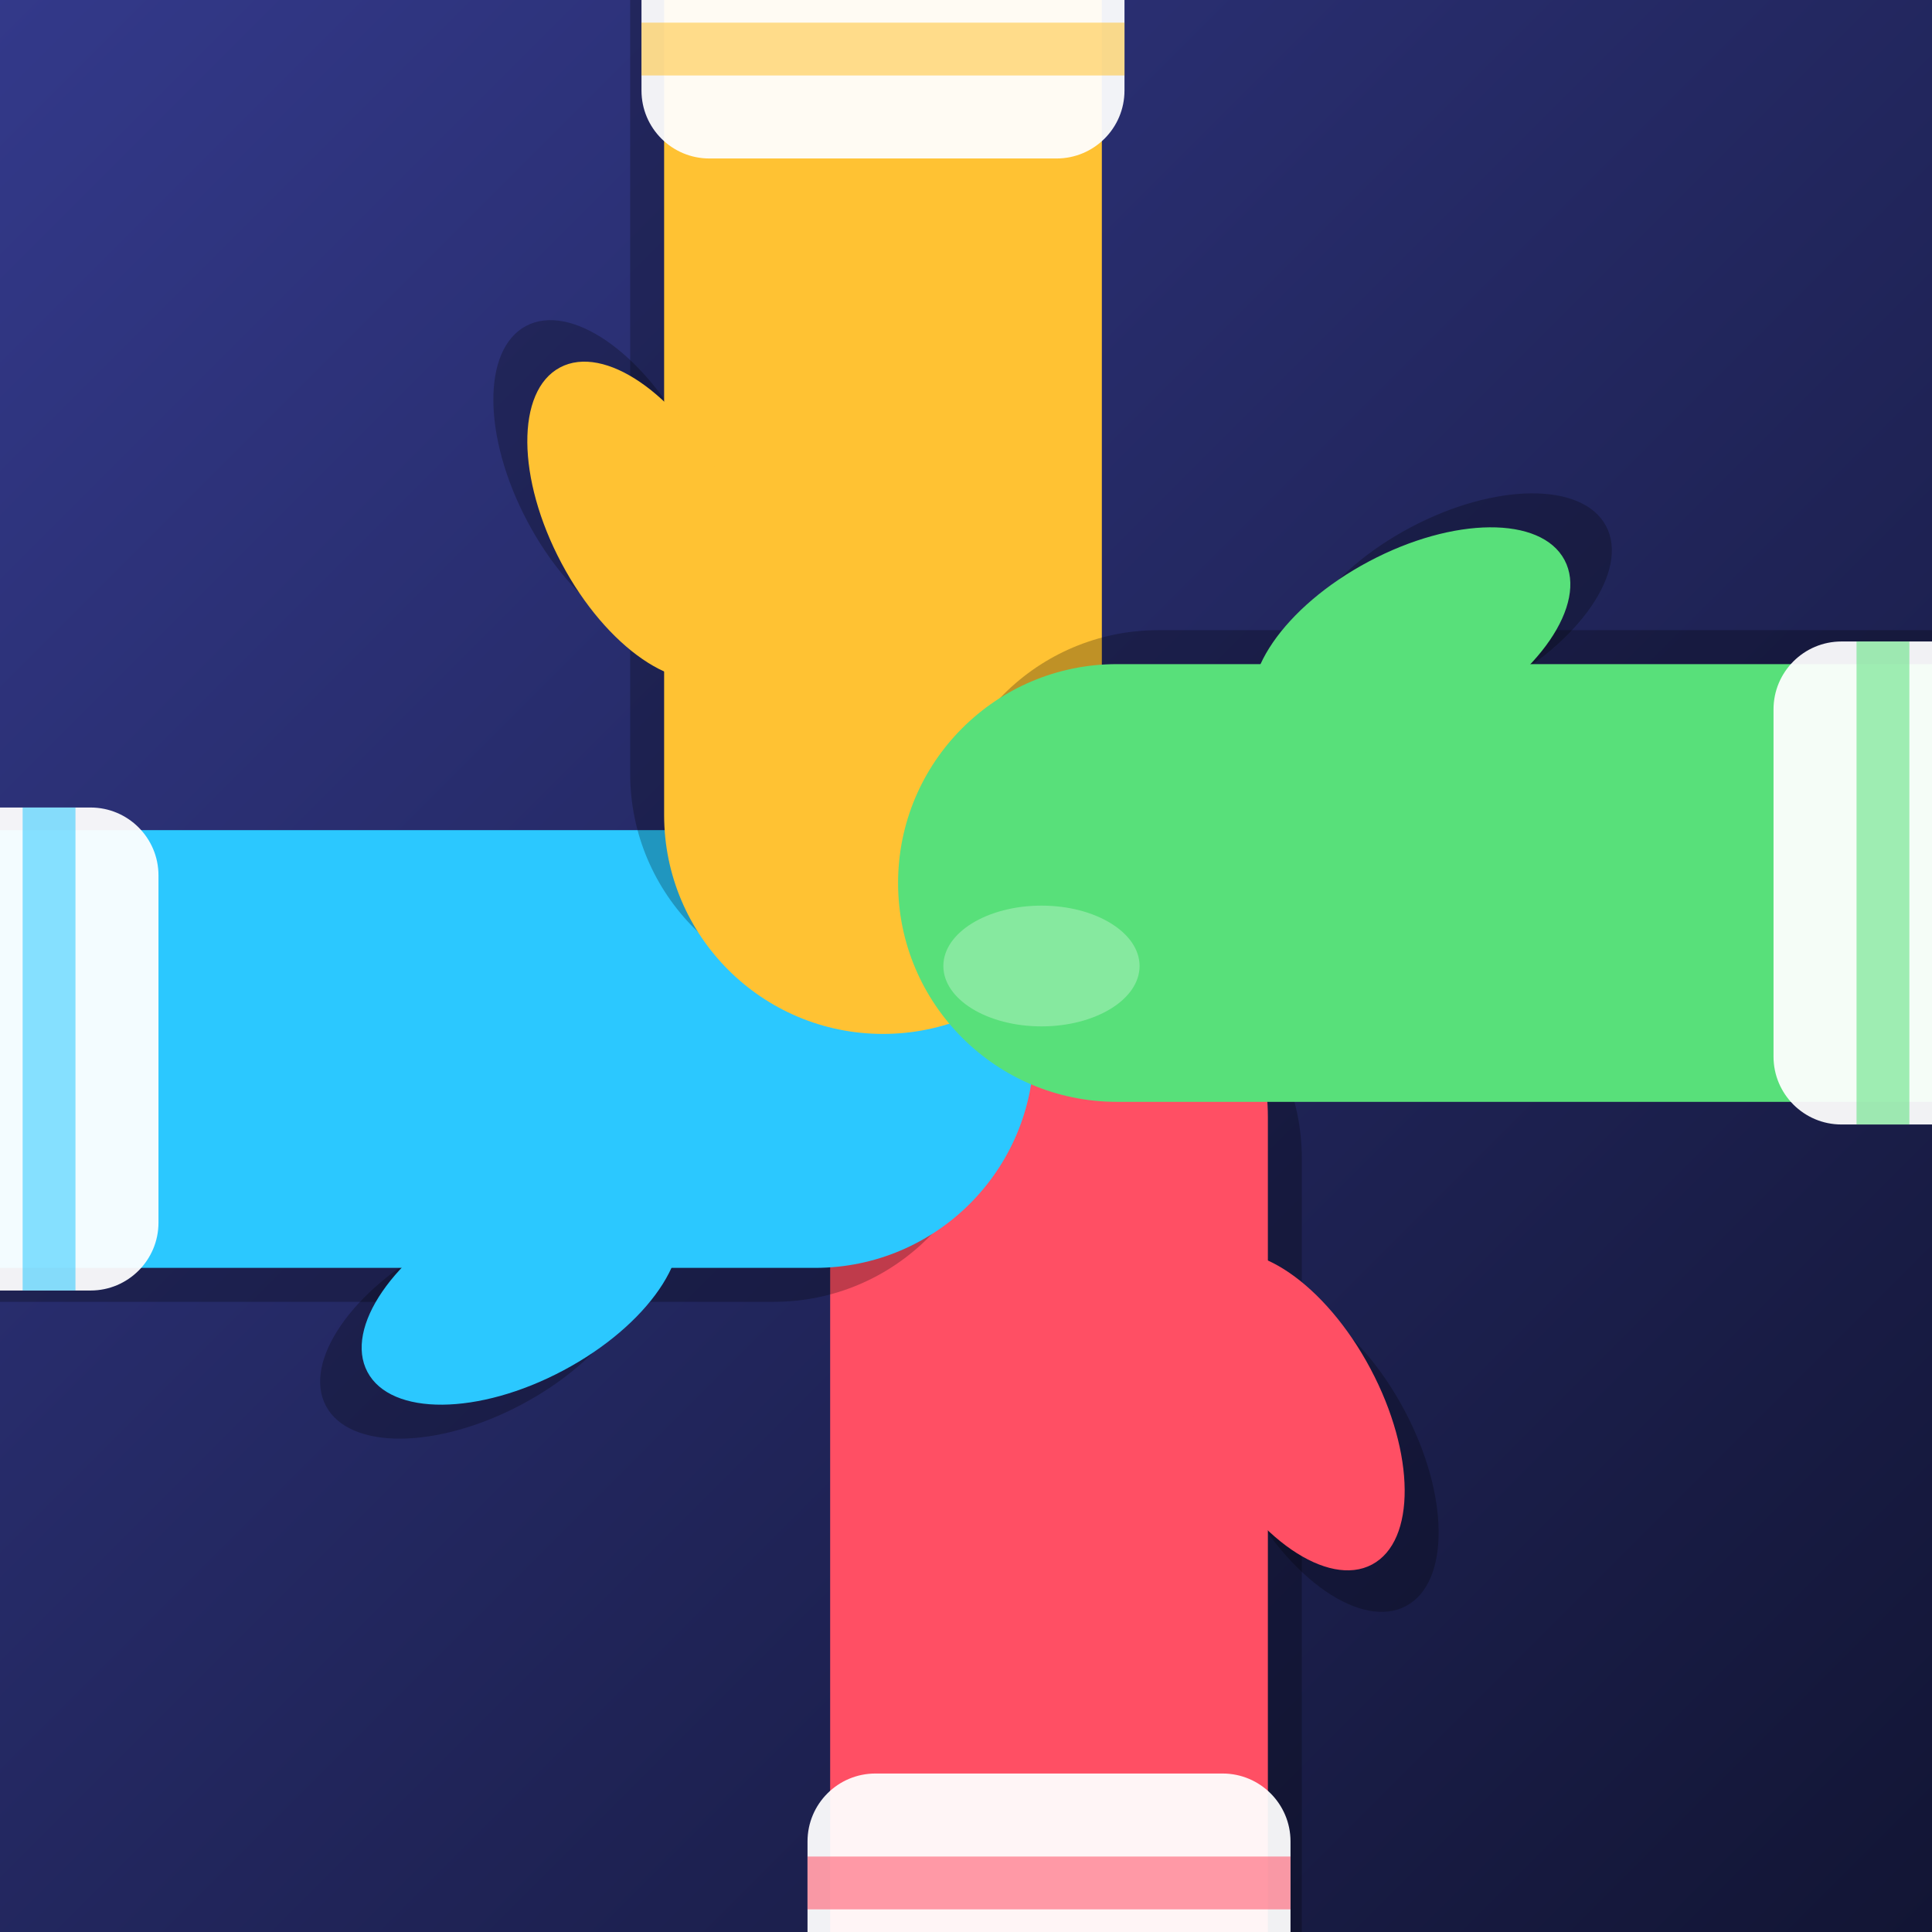
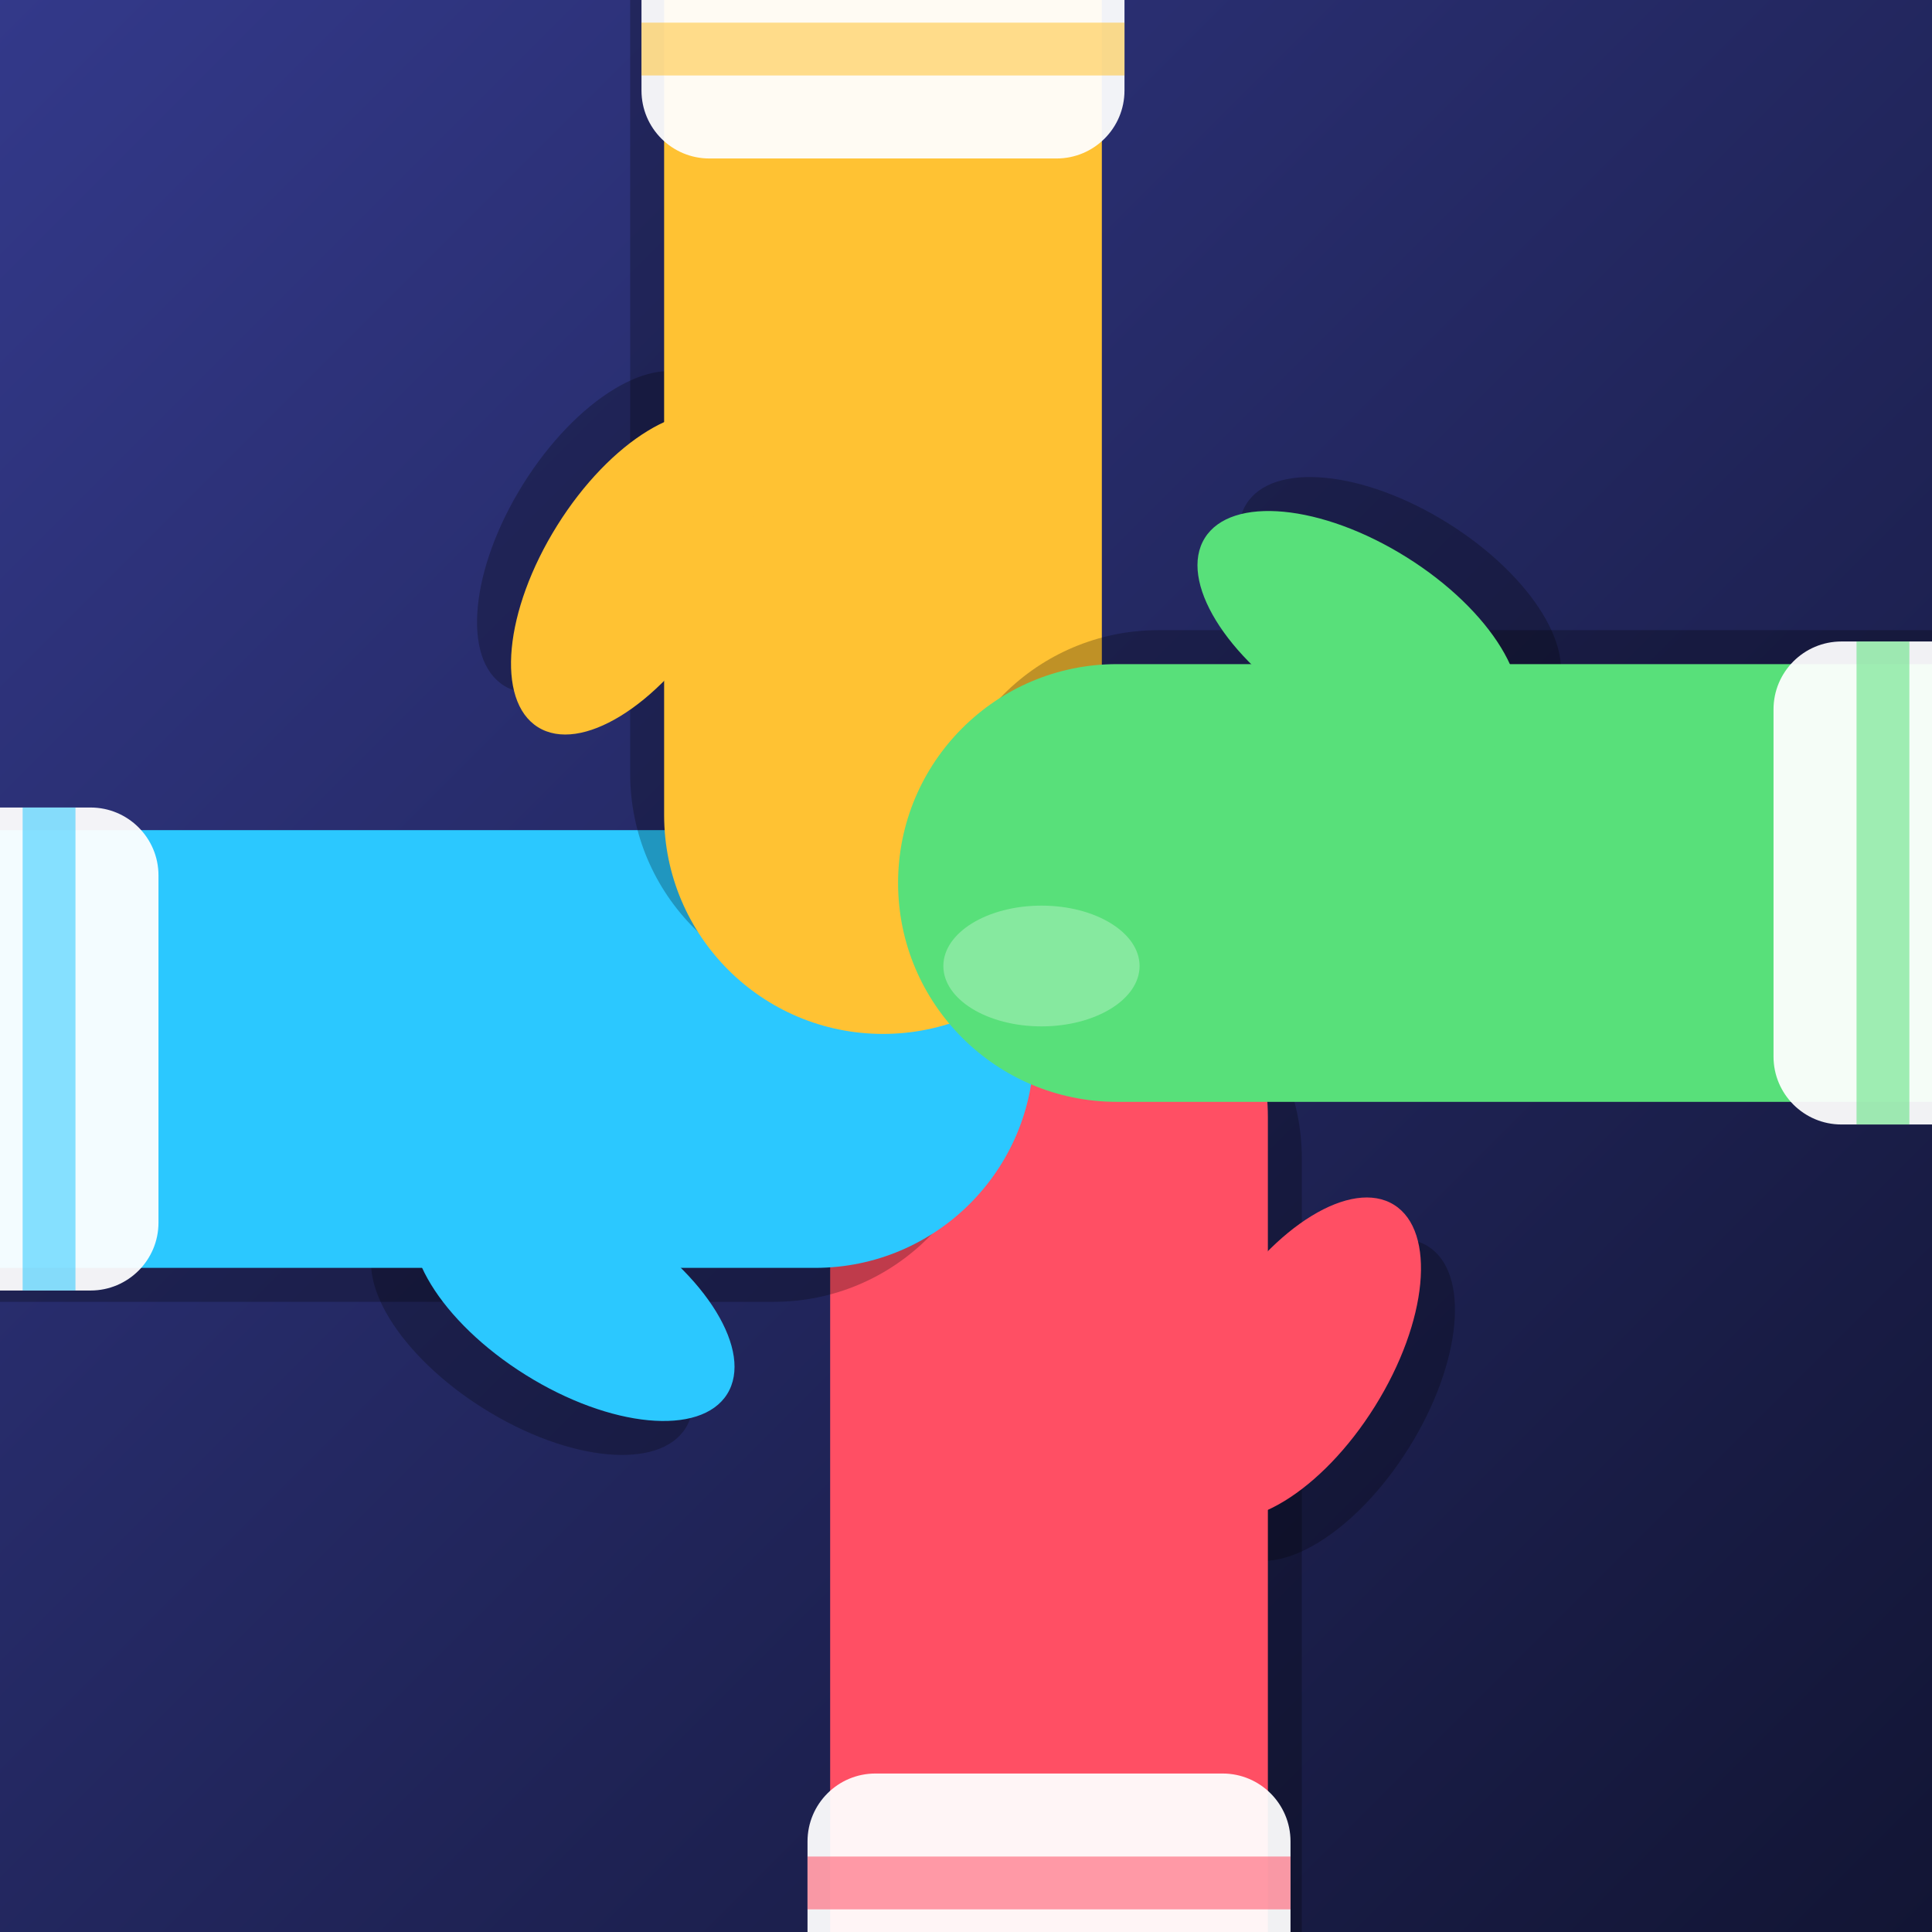
<svg xmlns="http://www.w3.org/2000/svg" viewBox="0 0 512 512">
  <defs>
    <linearGradient id="hands-in-bg" x1="0" y1="0" x2="1" y2="1">
      <stop offset="0" stop-color="#33398A" />
      <stop offset="1" stop-color="#121534" />
    </linearGradient>
  </defs>
  <rect width="512" height="512" fill="url(#hands-in-bg)" />
  <g transform="translate(256 256) rotate(0) translate(22 0)">
    <g transform="translate(9 11)" fill="#000" fill-opacity=".25">
      <path d="M-58 340V40A58 58 0 0 1 58 40V340Z" />
-       <ellipse cx="64" cy="118" rx="24" ry="46" transform="rotate(-28 64 118)" />
+       <ellipse cx="66" cy="104" rx="24" ry="48" transform="rotate(32 66 104)" />
    </g>
    <g fill="#FF4F64">
      <path d="M-58 340V40A58 58 0 0 1 58 40V340Z" />
-       <ellipse cx="64" cy="118" rx="24" ry="46" transform="rotate(-28 64 118)" />
+       <ellipse cx="66" cy="104" rx="24" ry="48" transform="rotate(32 66 104)" />
    </g>
    <rect x="-64" y="214" width="128" height="130" rx="18" fill="#fff" fill-opacity=".94" />
    <rect x="-64" y="236" width="128" height="14" fill="#FF4F64" fill-opacity=".55" />
    <ellipse cx="-22" cy="20" rx="16" ry="26" transform="rotate(0 -22 20)" fill="#fff" fill-opacity="0.28" />
  </g>
  <g transform="translate(256 256) rotate(90) translate(22 0)">
    <g transform="translate(9 11)" fill="#000" fill-opacity=".25">
      <path d="M-58 340V40A58 58 0 0 1 58 40V340Z" />
-       <ellipse cx="64" cy="118" rx="24" ry="46" transform="rotate(-28 64 118)" />
+       <ellipse cx="66" cy="104" rx="24" ry="48" transform="rotate(32 66 104)" />
    </g>
    <g fill="#2BC8FF">
      <path d="M-58 340V40A58 58 0 0 1 58 40V340Z" />
-       <ellipse cx="64" cy="118" rx="24" ry="46" transform="rotate(-28 64 118)" />
+       <ellipse cx="66" cy="104" rx="24" ry="48" transform="rotate(32 66 104)" />
    </g>
    <rect x="-64" y="214" width="128" height="130" rx="18" fill="#fff" fill-opacity=".94" />
    <rect x="-64" y="236" width="128" height="14" fill="#2BC8FF" fill-opacity=".55" />
    <ellipse cx="-22" cy="20" rx="16" ry="26" transform="rotate(0 -22 20)" fill="#fff" fill-opacity="0.28" />
  </g>
  <g transform="translate(256 256) rotate(180) translate(22 0)">
    <g transform="translate(9 11)" fill="#000" fill-opacity=".25">
      <path d="M-58 340V40A58 58 0 0 1 58 40V340Z" />
-       <ellipse cx="64" cy="118" rx="24" ry="46" transform="rotate(-28 64 118)" />
+       <ellipse cx="66" cy="104" rx="24" ry="48" transform="rotate(32 66 104)" />
    </g>
    <g fill="#FFC233">
      <path d="M-58 340V40A58 58 0 0 1 58 40V340Z" />
-       <ellipse cx="64" cy="118" rx="24" ry="46" transform="rotate(-28 64 118)" />
+       <ellipse cx="66" cy="104" rx="24" ry="48" transform="rotate(32 66 104)" />
    </g>
    <rect x="-64" y="214" width="128" height="130" rx="18" fill="#fff" fill-opacity=".94" />
    <rect x="-64" y="236" width="128" height="14" fill="#FFC233" fill-opacity=".55" />
    <ellipse cx="-22" cy="20" rx="16" ry="26" transform="rotate(0 -22 20)" fill="#fff" fill-opacity="0.28" />
  </g>
  <g transform="translate(256 256) rotate(270) translate(22 0)">
    <g transform="translate(9 11)" fill="#000" fill-opacity=".25">
      <path d="M-58 340V40A58 58 0 0 1 58 40V340Z" />
-       <ellipse cx="64" cy="118" rx="24" ry="46" transform="rotate(-28 64 118)" />
+       <ellipse cx="66" cy="104" rx="24" ry="48" transform="rotate(32 66 104)" />
    </g>
    <g fill="#58E07A">
      <path d="M-58 340V40A58 58 0 0 1 58 40V340Z" />
-       <ellipse cx="64" cy="118" rx="24" ry="46" transform="rotate(-28 64 118)" />
+       <ellipse cx="66" cy="104" rx="24" ry="48" transform="rotate(32 66 104)" />
    </g>
    <rect x="-64" y="214" width="128" height="130" rx="18" fill="#fff" fill-opacity=".94" />
    <rect x="-64" y="236" width="128" height="14" fill="#58E07A" fill-opacity=".55" />
    <ellipse cx="-22" cy="20" rx="16" ry="26" transform="rotate(0 -22 20)" fill="#fff" fill-opacity="0.28" />
  </g>
</svg>
